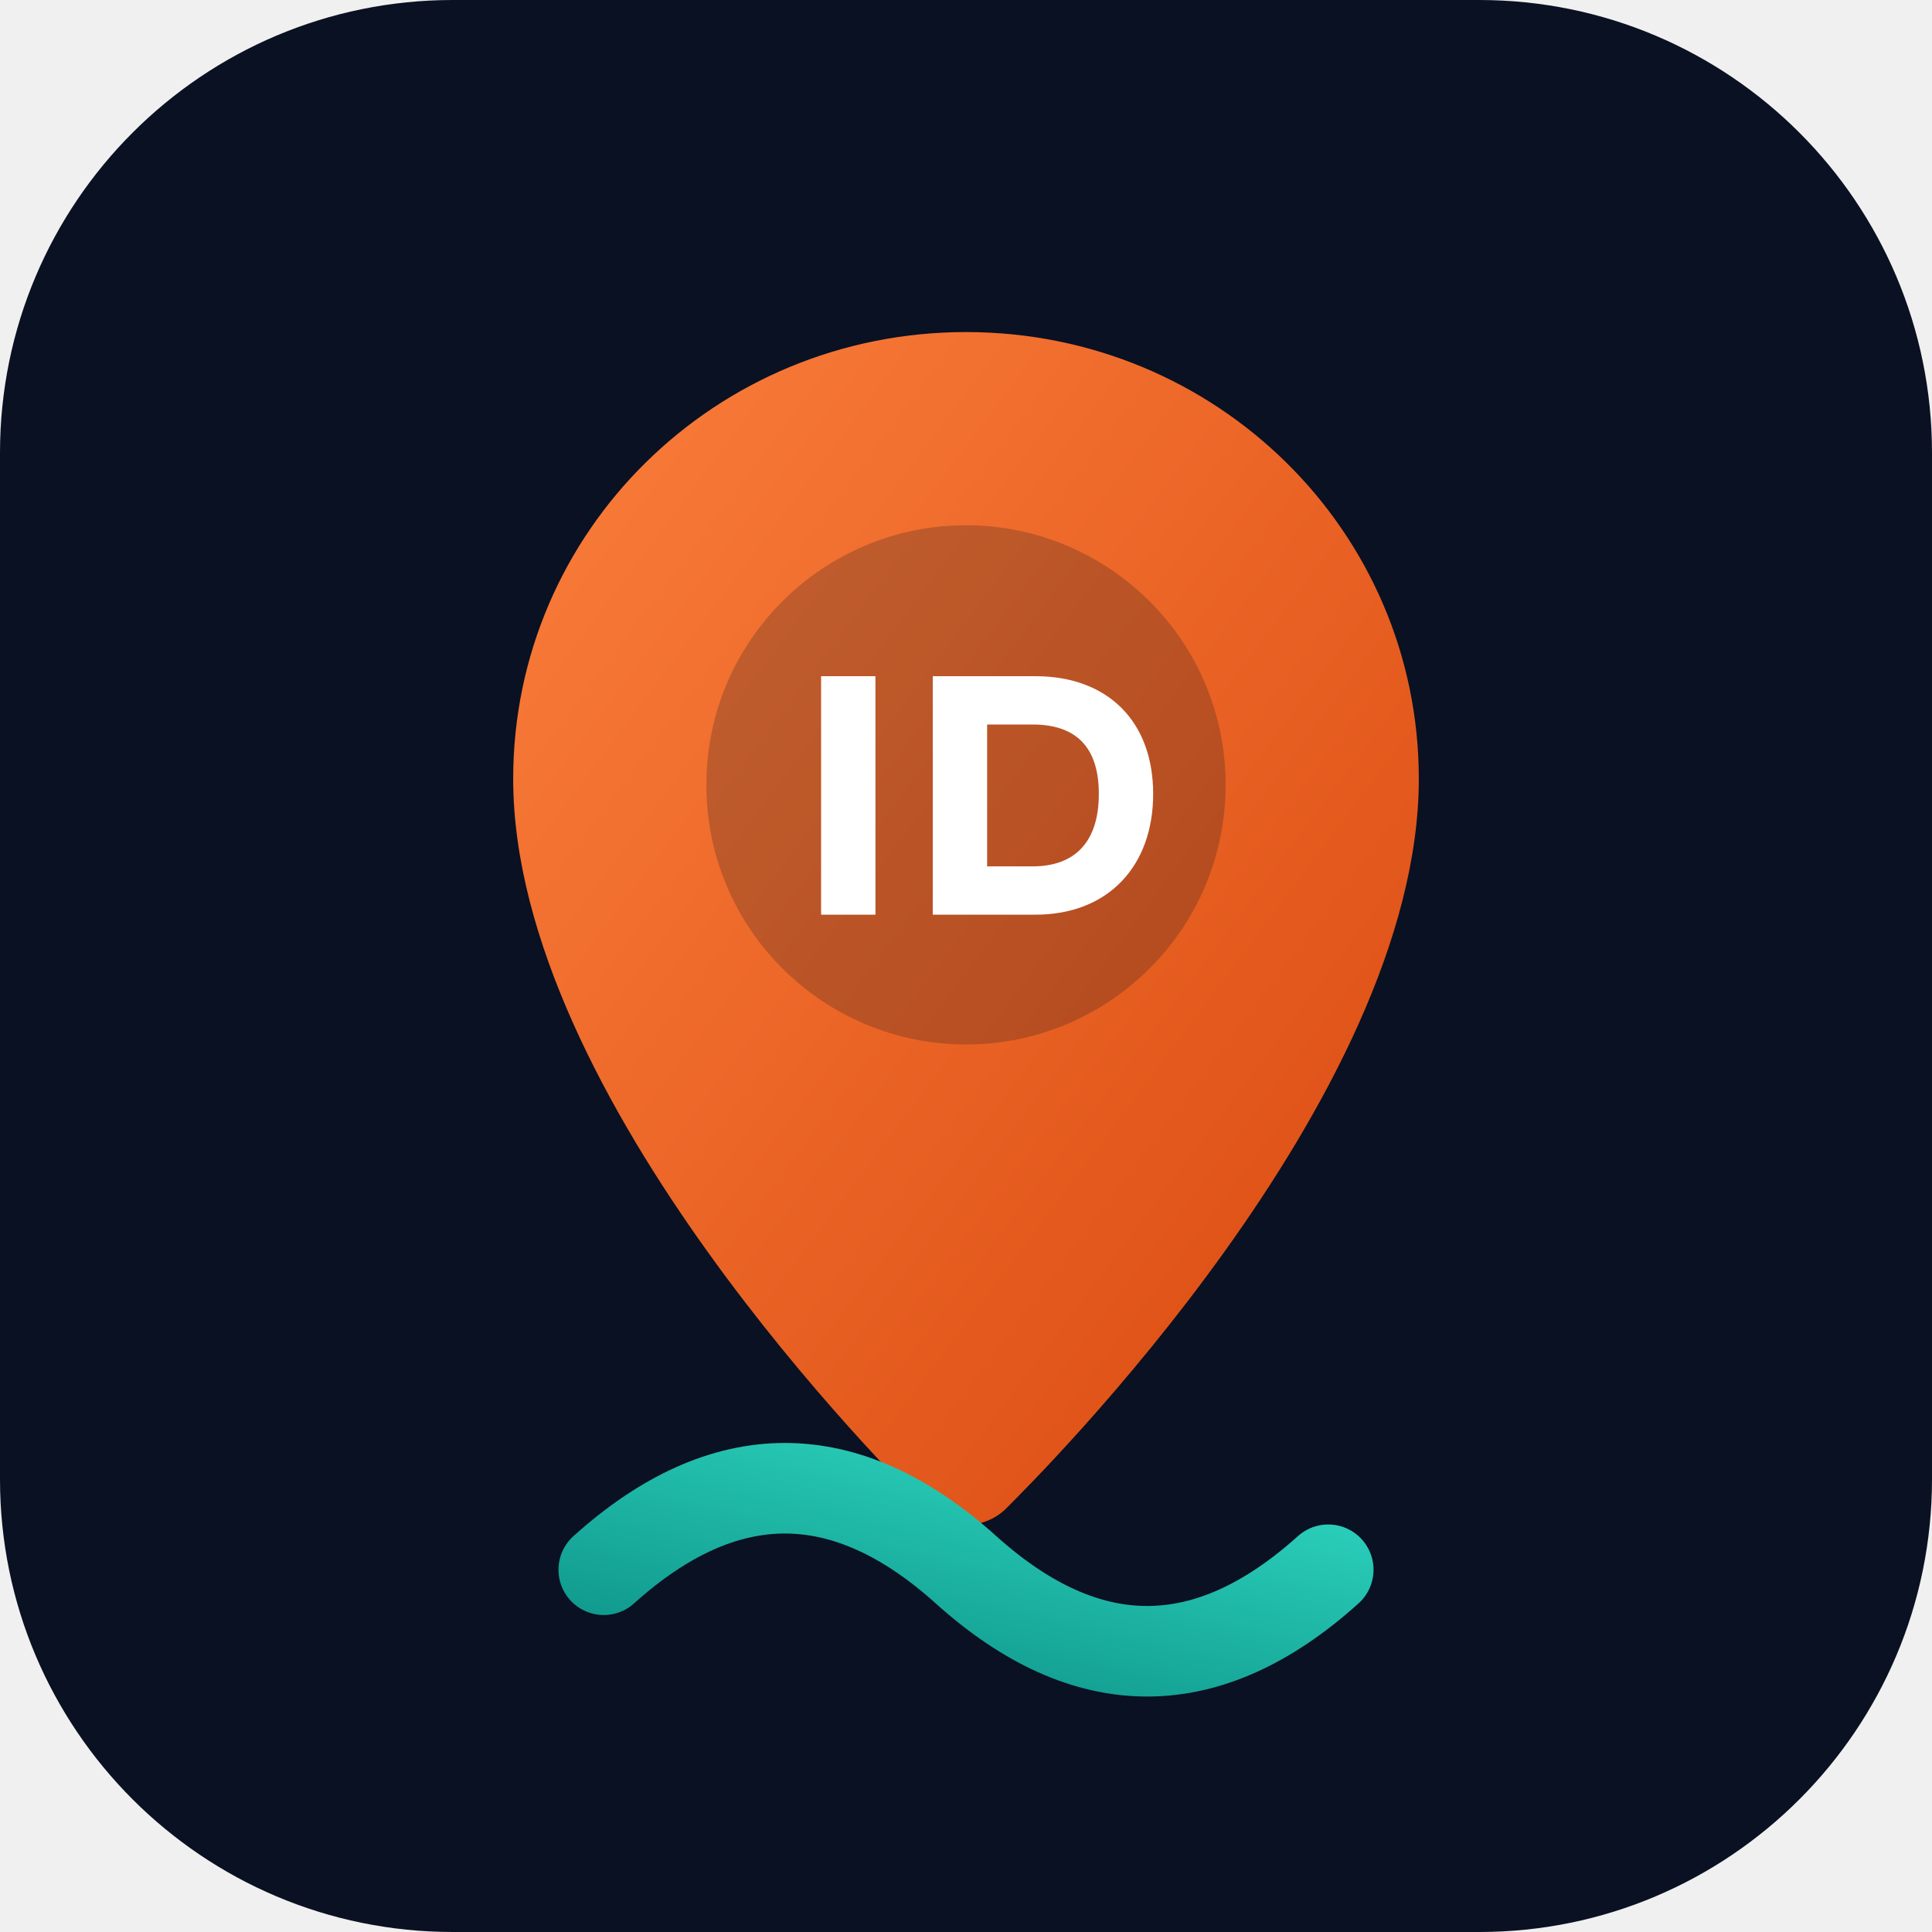
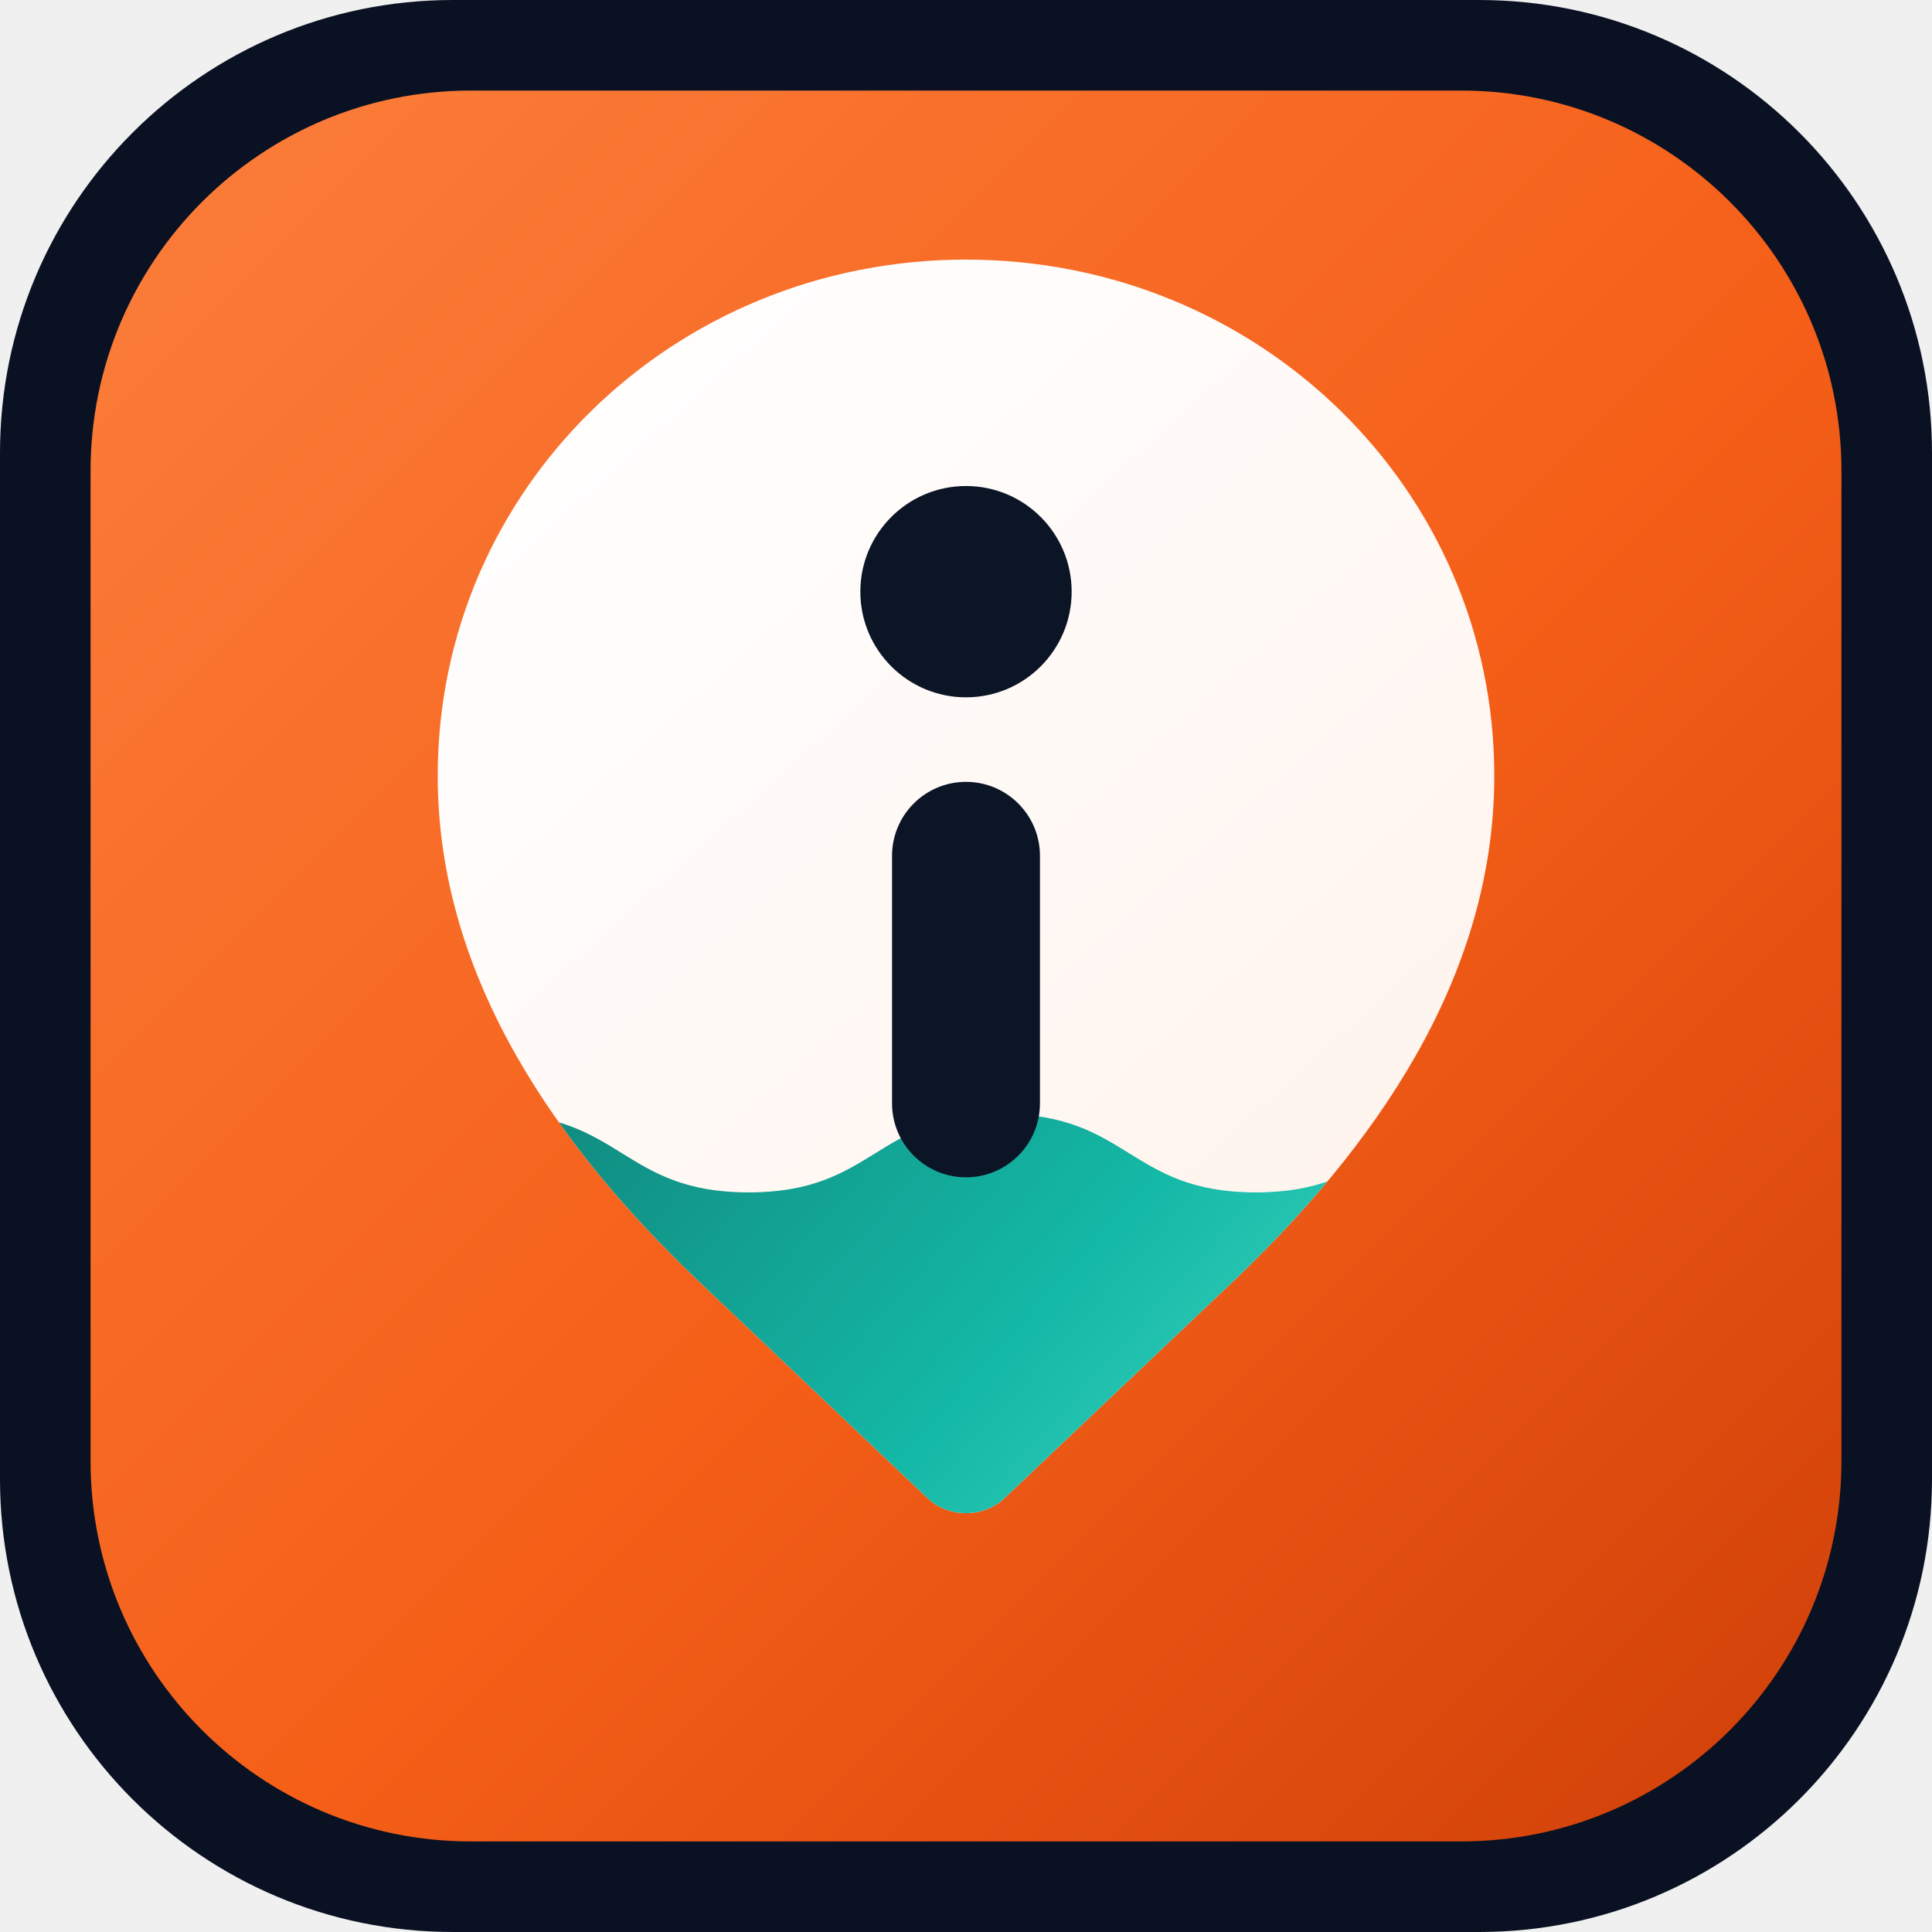
- <svg xmlns="http://www.w3.org/2000/svg" viewBox="0 0 64 64" width="64" height="64">
+ <svg xmlns="http://www.w3.org/2000/svg" viewBox="0 0 64 64" width="64" height="64" role="img" aria-label="Info Kelurahan">
  <defs>
-     <linearGradient id="ik-grad" x1="0" y1="0" x2="1" y2="1">
+     <linearGradient id="ikBadge" x1="0" y1="0" x2="1" y2="1">
      <stop offset="0%" stop-color="#fb7f3c" />
-       <stop offset="100%" stop-color="#d9480f" />
+       <stop offset="55%" stop-color="#f55f18" />
+       <stop offset="100%" stop-color="#cf3f08" />
    </linearGradient>
-     <linearGradient id="ik-sea" x1="0" y1="1" x2="1" y2="0">
-       <stop offset="0%" stop-color="#0d9488" />
-       <stop offset="100%" stop-color="#2dd4bf" />
+     <linearGradient id="ikPin" x1="0.15" y1="0" x2="0.9" y2="1">
+       <stop offset="0%" stop-color="#ffffff" />
+       <stop offset="100%" stop-color="#fff2ea" />
    </linearGradient>
+     <linearGradient id="ikSea" x1="0" y1="0" x2="1" y2="0.4">
+       <stop offset="0%" stop-color="#0f766e" />
+       <stop offset="55%" stop-color="#14b8a6" />
+       <stop offset="100%" stop-color="#5eead4" />
+     </linearGradient>
+     <clipPath id="ikClip">
+       <path d="M32 8.6c-9.7 0-17.5 7.6-17.5 17.1 0 6.8 4.1 12.4 8.6 16.7l7.7 7.3a1.9 1.9 0 0 0 2.4 0l7.7-7.3c4.5-4.3 8.6-9.9 8.6-16.7C49.5 16.2 41.7 8.6 32 8.6Z" />
+     </clipPath>
  </defs>
  <rect width="64" height="64" rx="15" fill="#0a1122" />
-   <path d="M32 11c-8.3 0-15 6.6-15 14.8 0 10.6 12.6 23.1 13.7 24.2a1.9 1.9 0 0 0 2.6 0C34.4 48.9 47 36.4 47 25.8 47 17.6 40.3 11 32 11Z" fill="url(#ik-grad)" />
-   <path d="M23.4 26c0-4.8 3.9-8.6 8.6-8.6s8.6 3.8 8.6 8.6-3.9 8.6-8.6 8.6-8.6-3.8-8.6-8.6Z" fill="#0a1122" opacity=".22" />
-   <path d="M27.2 22.4h1.8v7.9h-1.8zm3.7 0h3.4c2.4 0 3.9 1.5 3.9 3.9s-1.5 4-3.9 4h-3.4zm1.8 1.6v4.7h1.5c1.4 0 2.2-.8 2.2-2.4s-.8-2.3-2.2-2.3z" fill="#fff" />
-   <path d="M20 52c4-3.6 8-3.6 12 0s8 3.6 12 0" fill="none" stroke="url(#ik-sea)" stroke-width="3" stroke-linecap="round" />
+   <rect x="3" y="3" width="58" height="58" rx="12.6" fill="url(#ikBadge)" />
+   <path d="M32 8.6c-9.7 0-17.5 7.6-17.5 17.1 0 6.8 4.1 12.4 8.6 16.7l7.7 7.3a1.9 1.9 0 0 0 2.4 0l7.7-7.3c4.5-4.3 8.6-9.9 8.6-16.7C49.5 16.2 41.7 8.6 32 8.6Z" fill="url(#ikPin)" />
+   <g clip-path="url(#ikClip)">
+     <path d="M8 39.5c4.2 0 4.2-2.6 8.4-2.6s4.2 2.6 8.4 2.6 4.2-2.6 8.4-2.6 4.2 2.6 8.4 2.6 4.2-2.6 8.4-2.6 4.2 2.6 8.4 2.6v20H8Z" fill="url(#ikSea)" />
+   </g>
+   <circle cx="32" cy="19.6" r="3.5" fill="#0b1526" />
+   <rect x="29.55" y="25.9" width="4.9" height="13.1" rx="2.45" fill="#0b1526" />
</svg>
